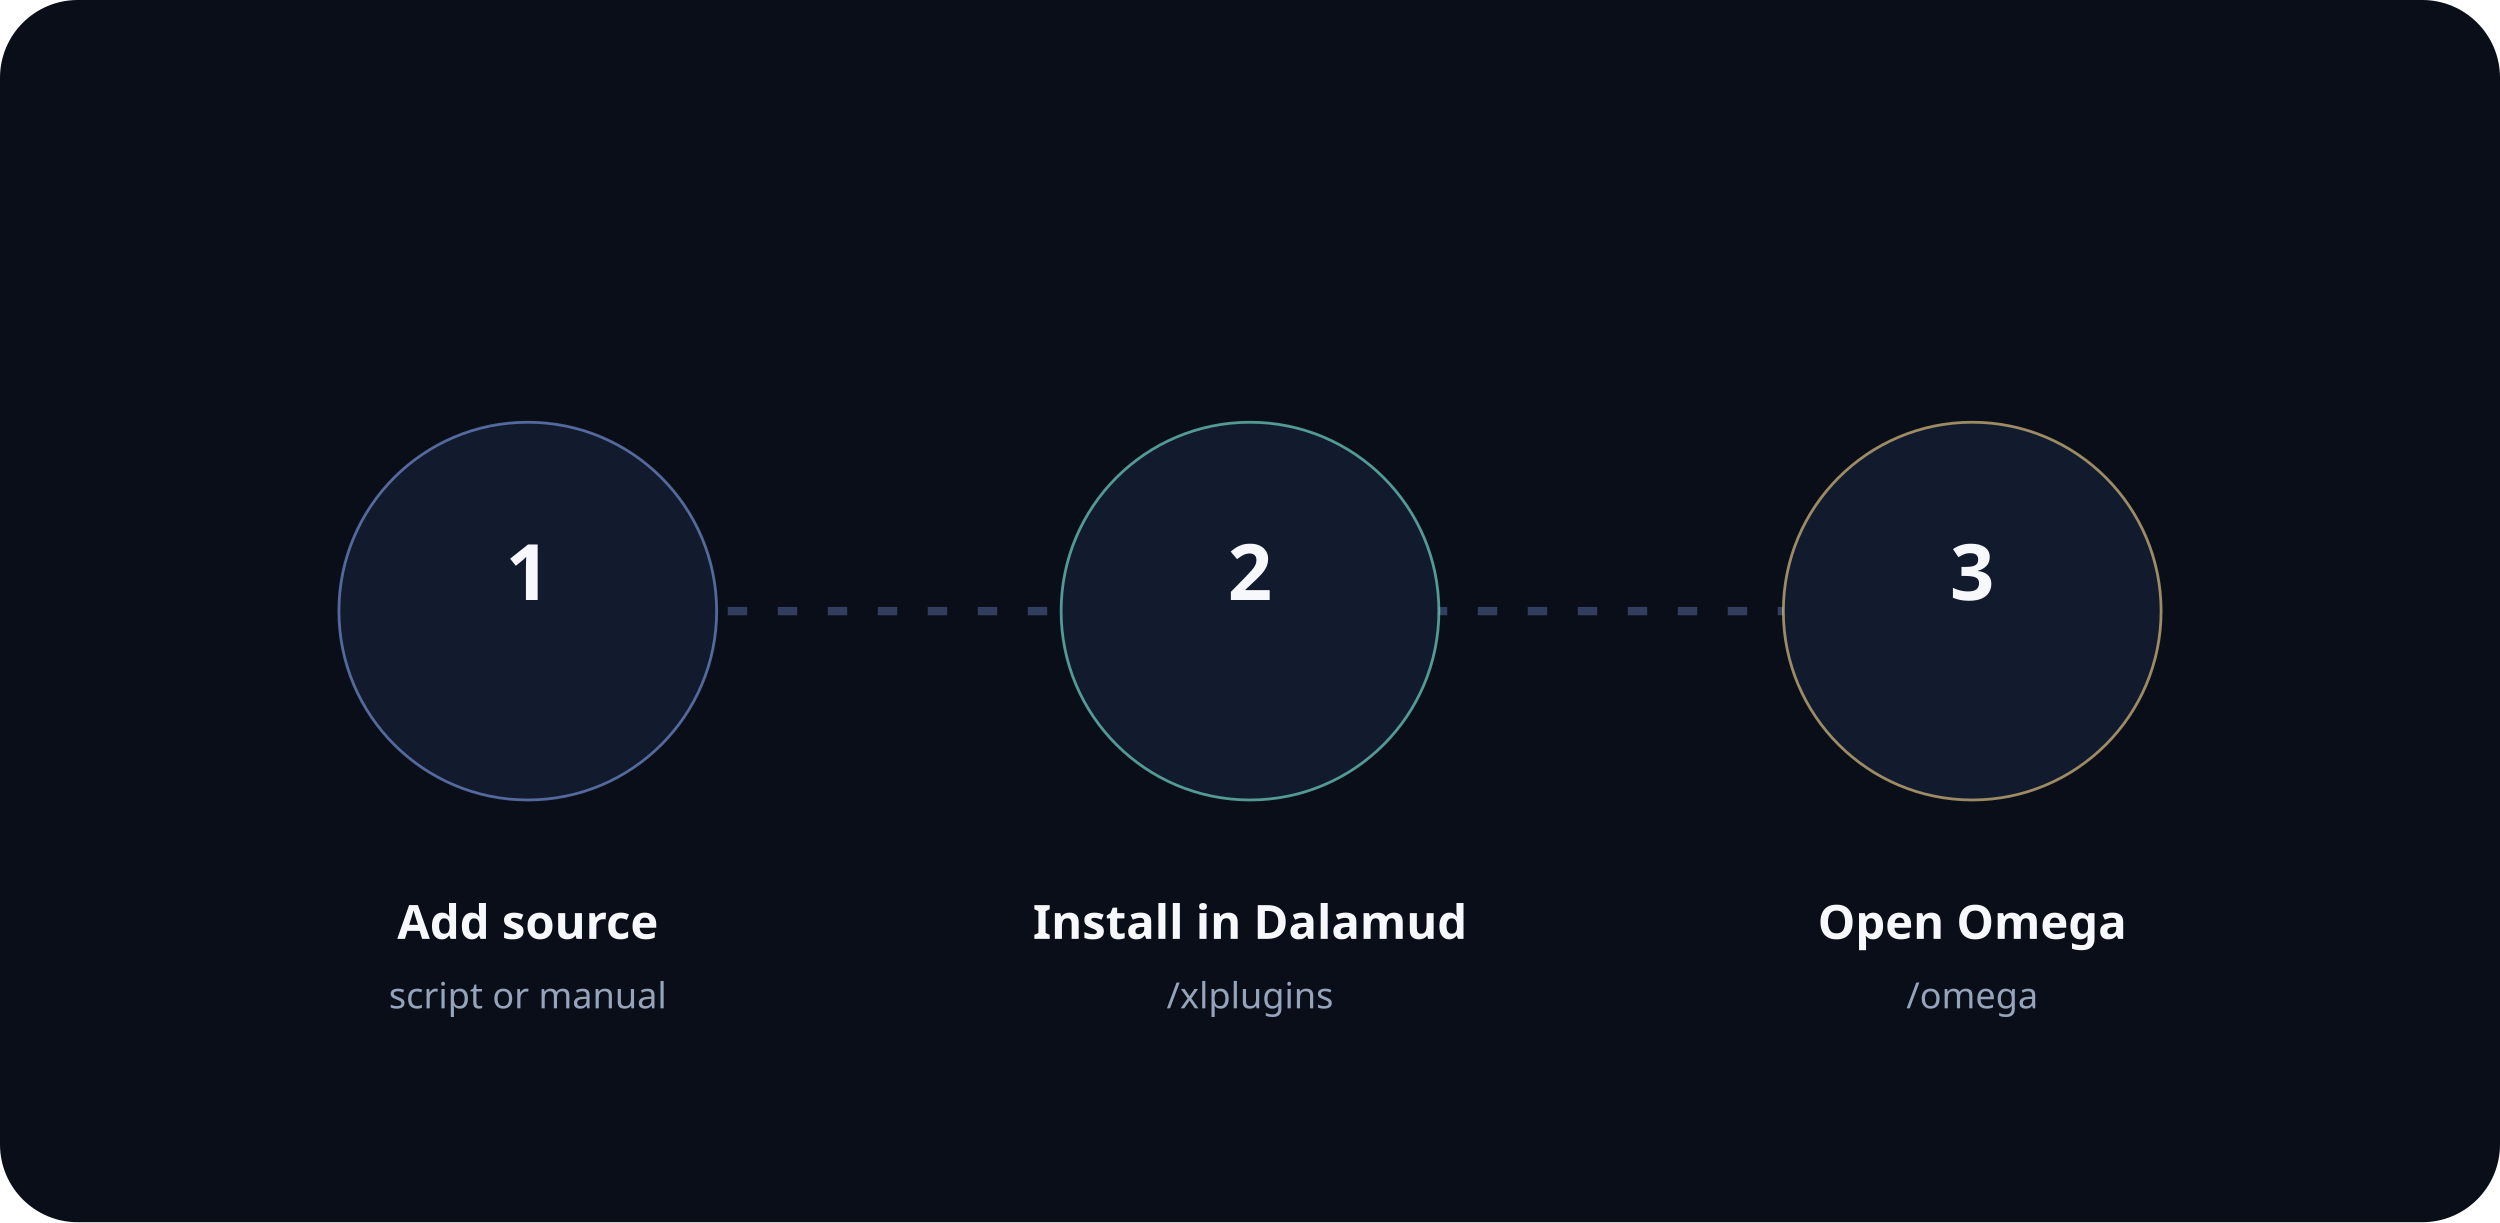
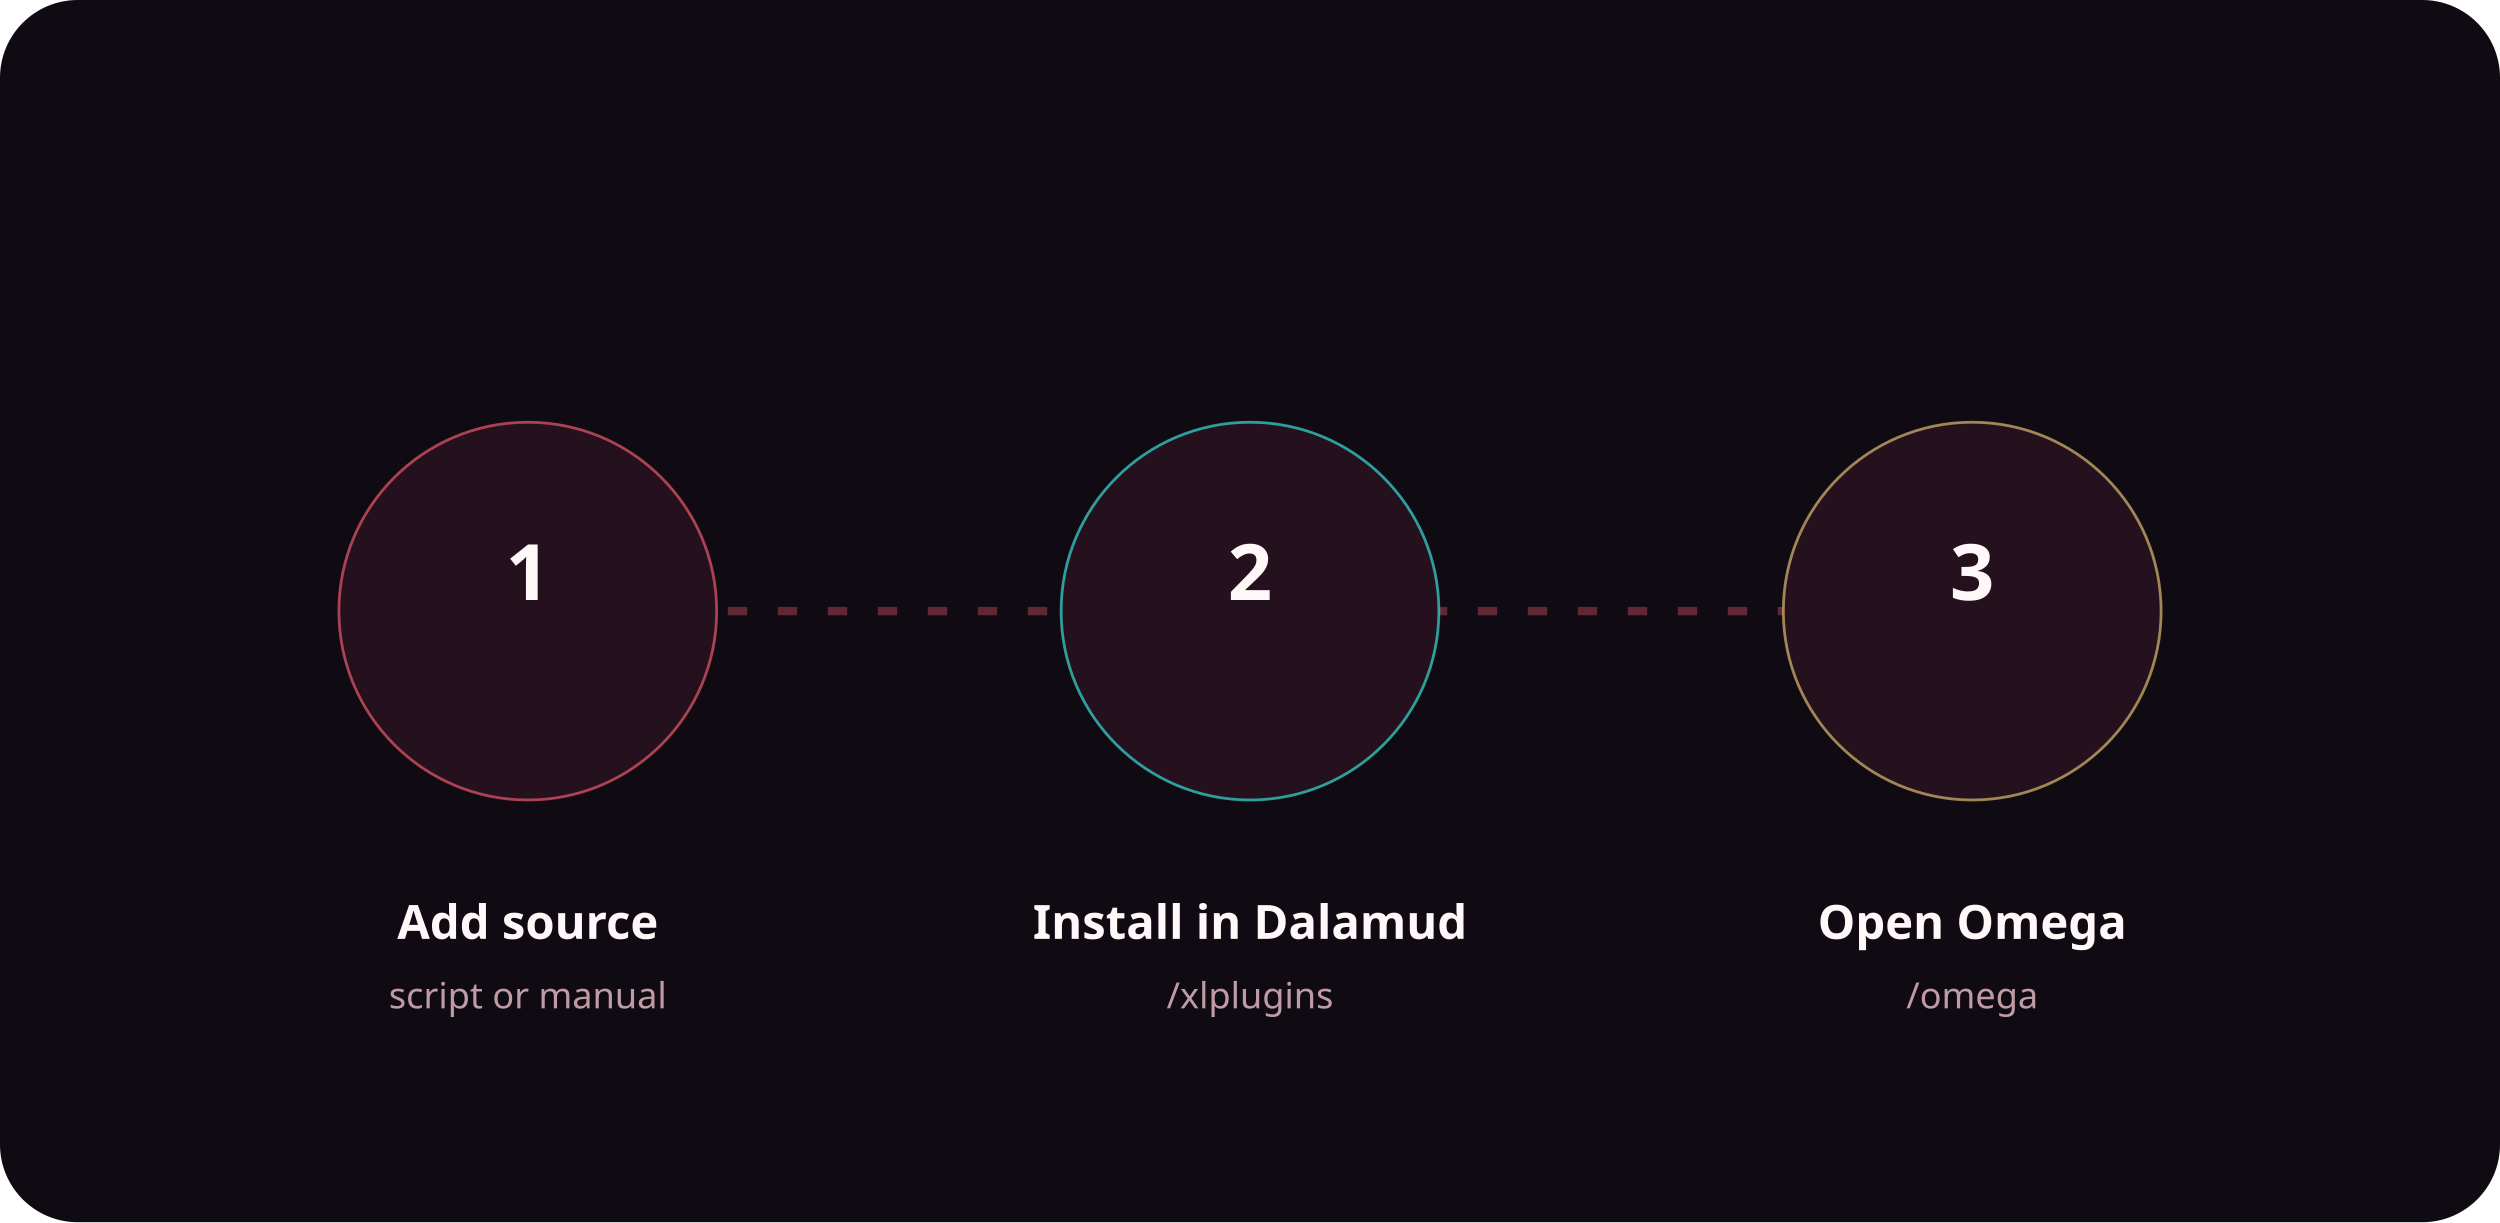
<svg xmlns="http://www.w3.org/2000/svg" width="900" height="440" viewBox="0 0 900 440" role="img" aria-labelledby="t d">
-   <rect width="900" height="440" rx="28" fill="#090e19" />
-   <path d="M190 220H710" stroke="#8faeff" stroke-opacity=".30" stroke-width="3" stroke-dasharray="7 11" />
+   <rect width="900" height="440" rx="28" fill="#100a12" />
+   <path d="M190 220H710" stroke="#ef5c72" stroke-opacity=".36" stroke-width="3" stroke-dasharray="7 11" />
  <g font-family="system-ui,sans-serif" text-anchor="middle">
    <g transform="translate(190 220)">
-       <circle r="68" fill="#121b2e" stroke="#8faeff" stroke-opacity=".55" />
-       <text y="-4" fill="#f7f8fc" font-size="28" font-weight="800">1</text>
-       <text y="118" fill="#f7f8fc" font-size="17" font-weight="700">Add source</text>
-       <text y="143" fill="#95a3bb" font-size="13">script or manual</text>
+       <circle r="68" fill="#25101d" stroke="#ef5c72" stroke-opacity=".68" />
+       <text y="-4" fill="#fff7f8" font-size="28" font-weight="800">1</text>
+       <text y="118" fill="#fff7f8" font-size="17" font-weight="700">Add source</text>
+       <text y="143" fill="#bf9ba4" font-size="13">script or manual</text>
    </g>
    <g transform="translate(450 220)">
-       <circle r="68" fill="#121b2e" stroke="#79e2cf" stroke-opacity=".65" />
-       <text y="-4" fill="#f7f8fc" font-size="28" font-weight="800">2</text>
-       <text y="118" fill="#f7f8fc" font-size="17" font-weight="700">Install in Dalamud</text>
-       <text y="143" fill="#95a3bb" font-size="13">/xlplugins</text>
+       <circle r="68" fill="#25101d" stroke="#36d7d0" stroke-opacity=".72" />
+       <text y="-4" fill="#fff7f8" font-size="28" font-weight="800">2</text>
+       <text y="118" fill="#fff7f8" font-size="17" font-weight="700">Install in Dalamud</text>
+       <text y="143" fill="#bf9ba4" font-size="13">/xlplugins</text>
    </g>
    <g transform="translate(710 220)">
-       <circle r="68" fill="#121b2e" stroke="#eacb86" stroke-opacity=".65" />
-       <text y="-4" fill="#f7f8fc" font-size="28" font-weight="800">3</text>
-       <text y="118" fill="#f7f8fc" font-size="17" font-weight="700">Open Omega</text>
-       <text y="143" fill="#95a3bb" font-size="13">/omega</text>
+       <circle r="68" fill="#25101d" stroke="#d6b66e" stroke-opacity=".72" />
+       <text y="-4" fill="#fff7f8" font-size="28" font-weight="800">3</text>
+       <text y="118" fill="#fff7f8" font-size="17" font-weight="700">Open Omega</text>
+       <text y="143" fill="#bf9ba4" font-size="13">/omega</text>
    </g>
  </g>
</svg>
